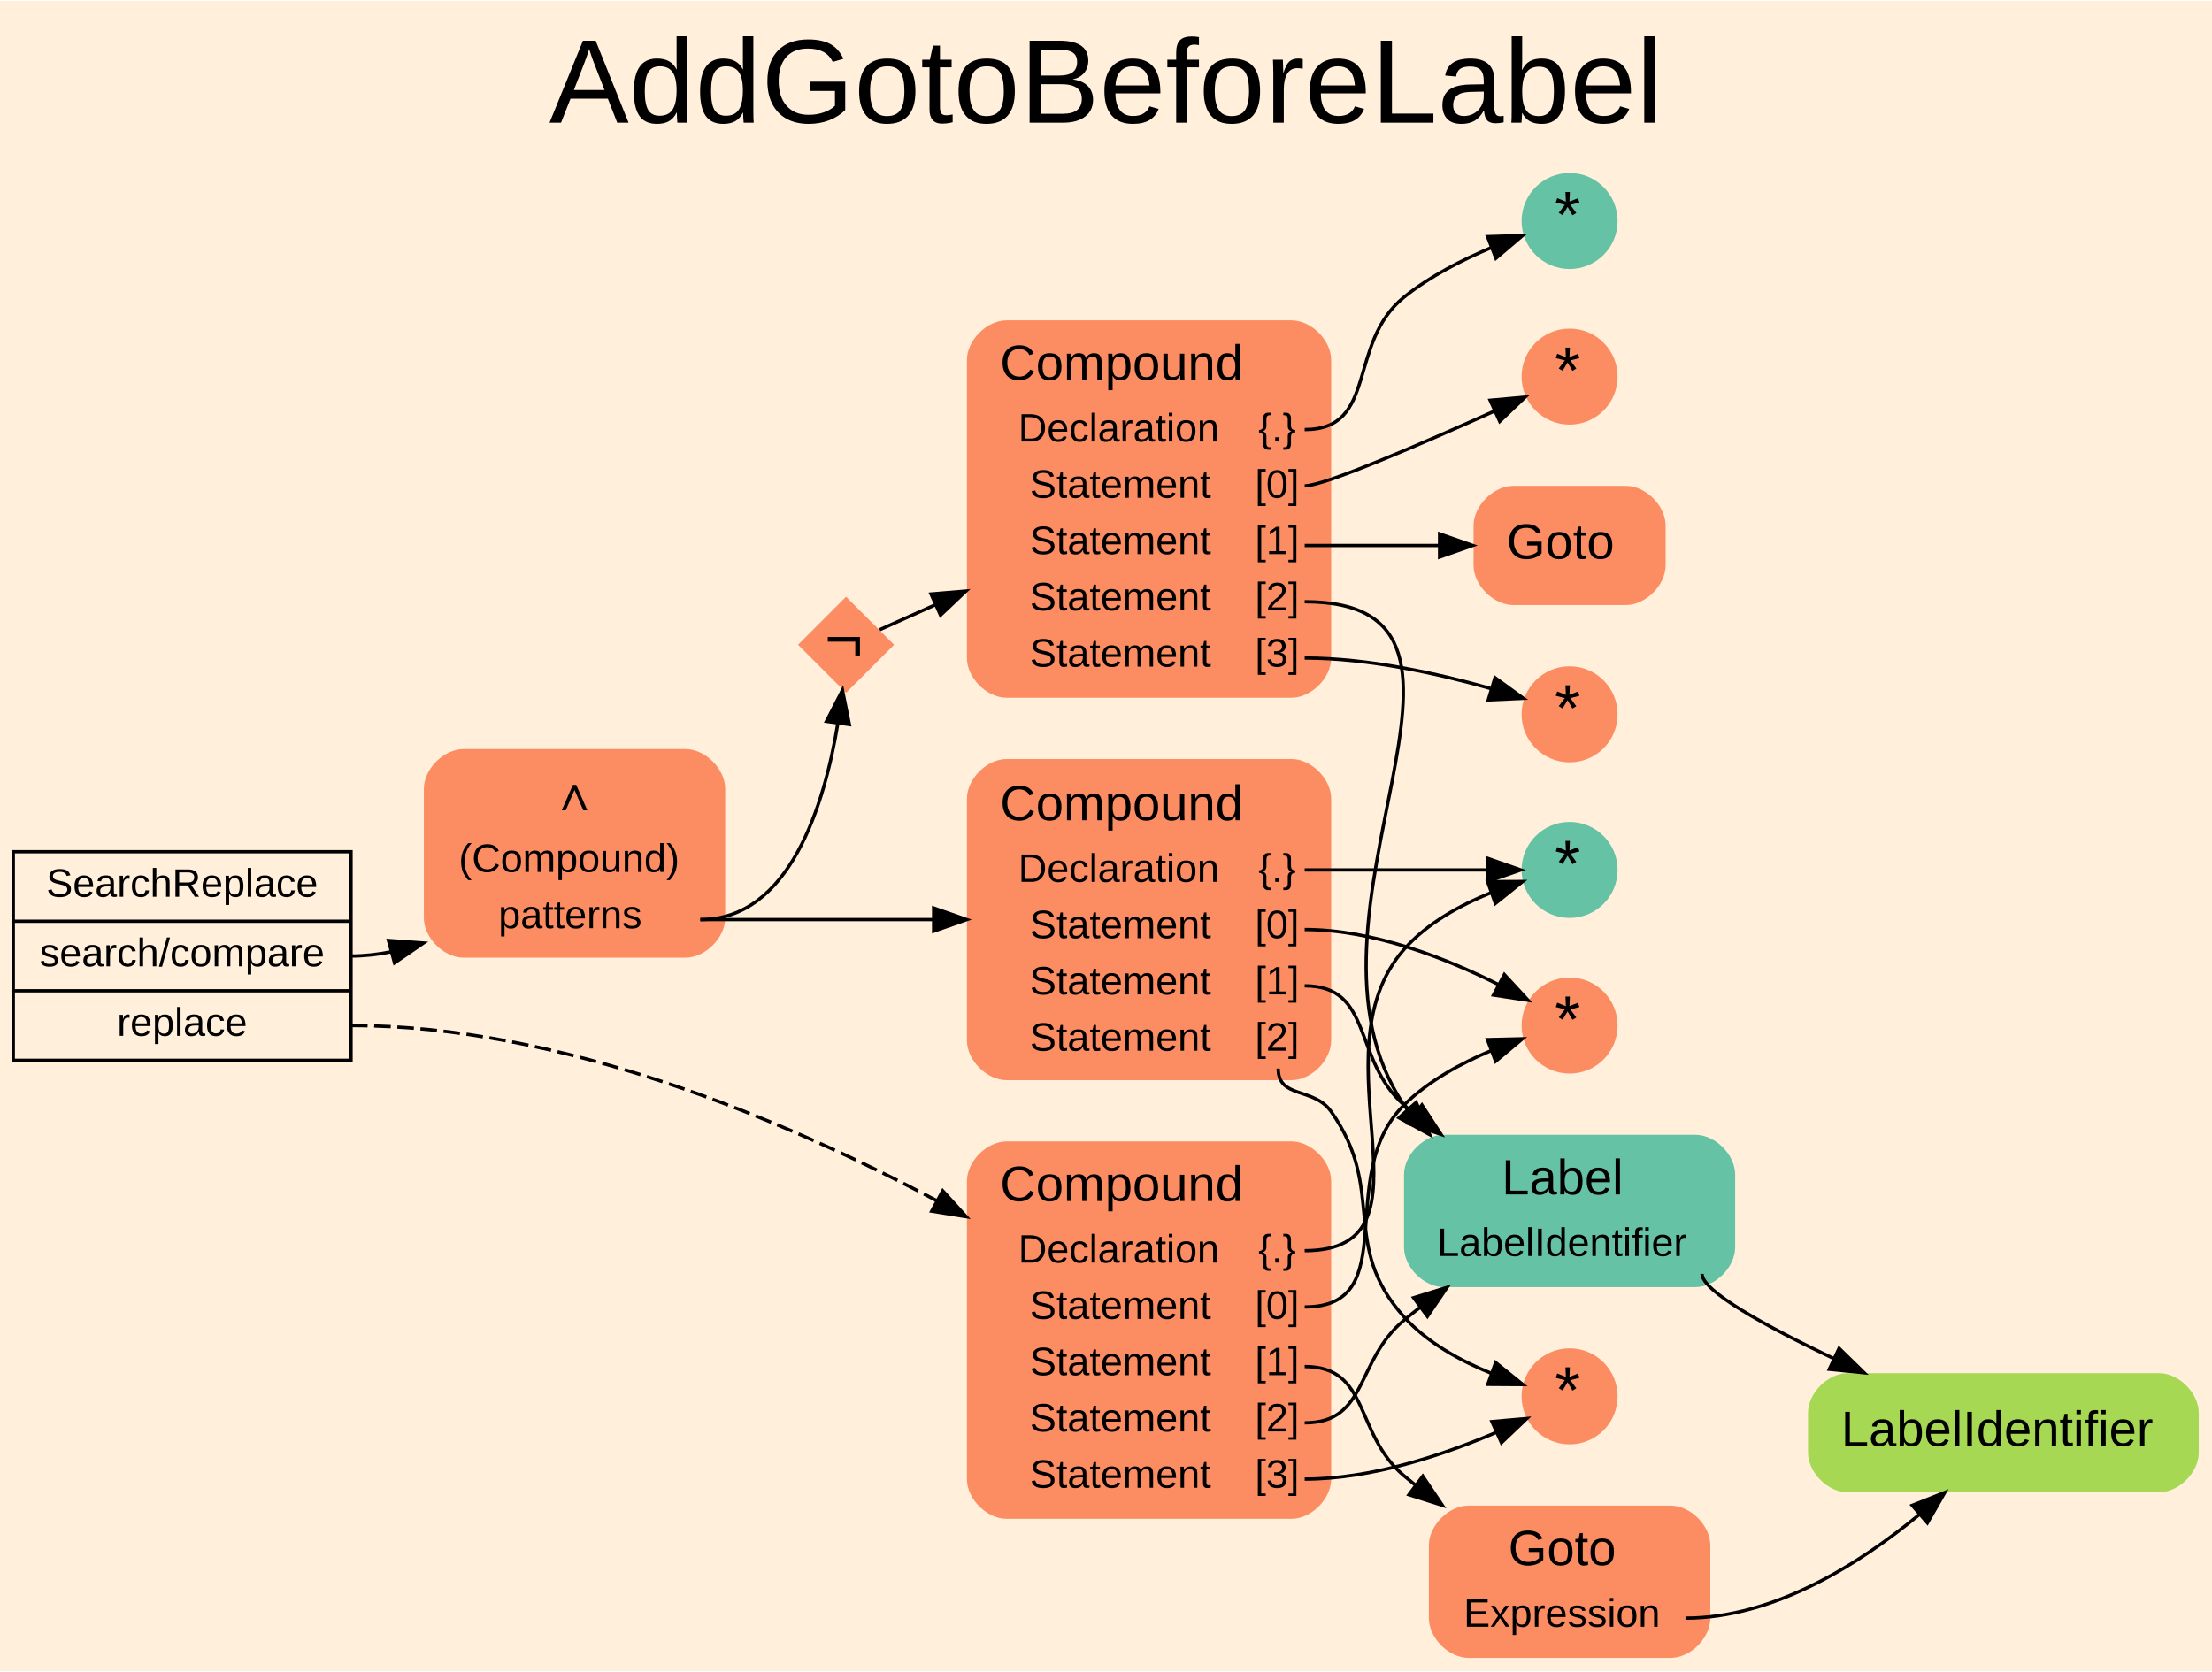
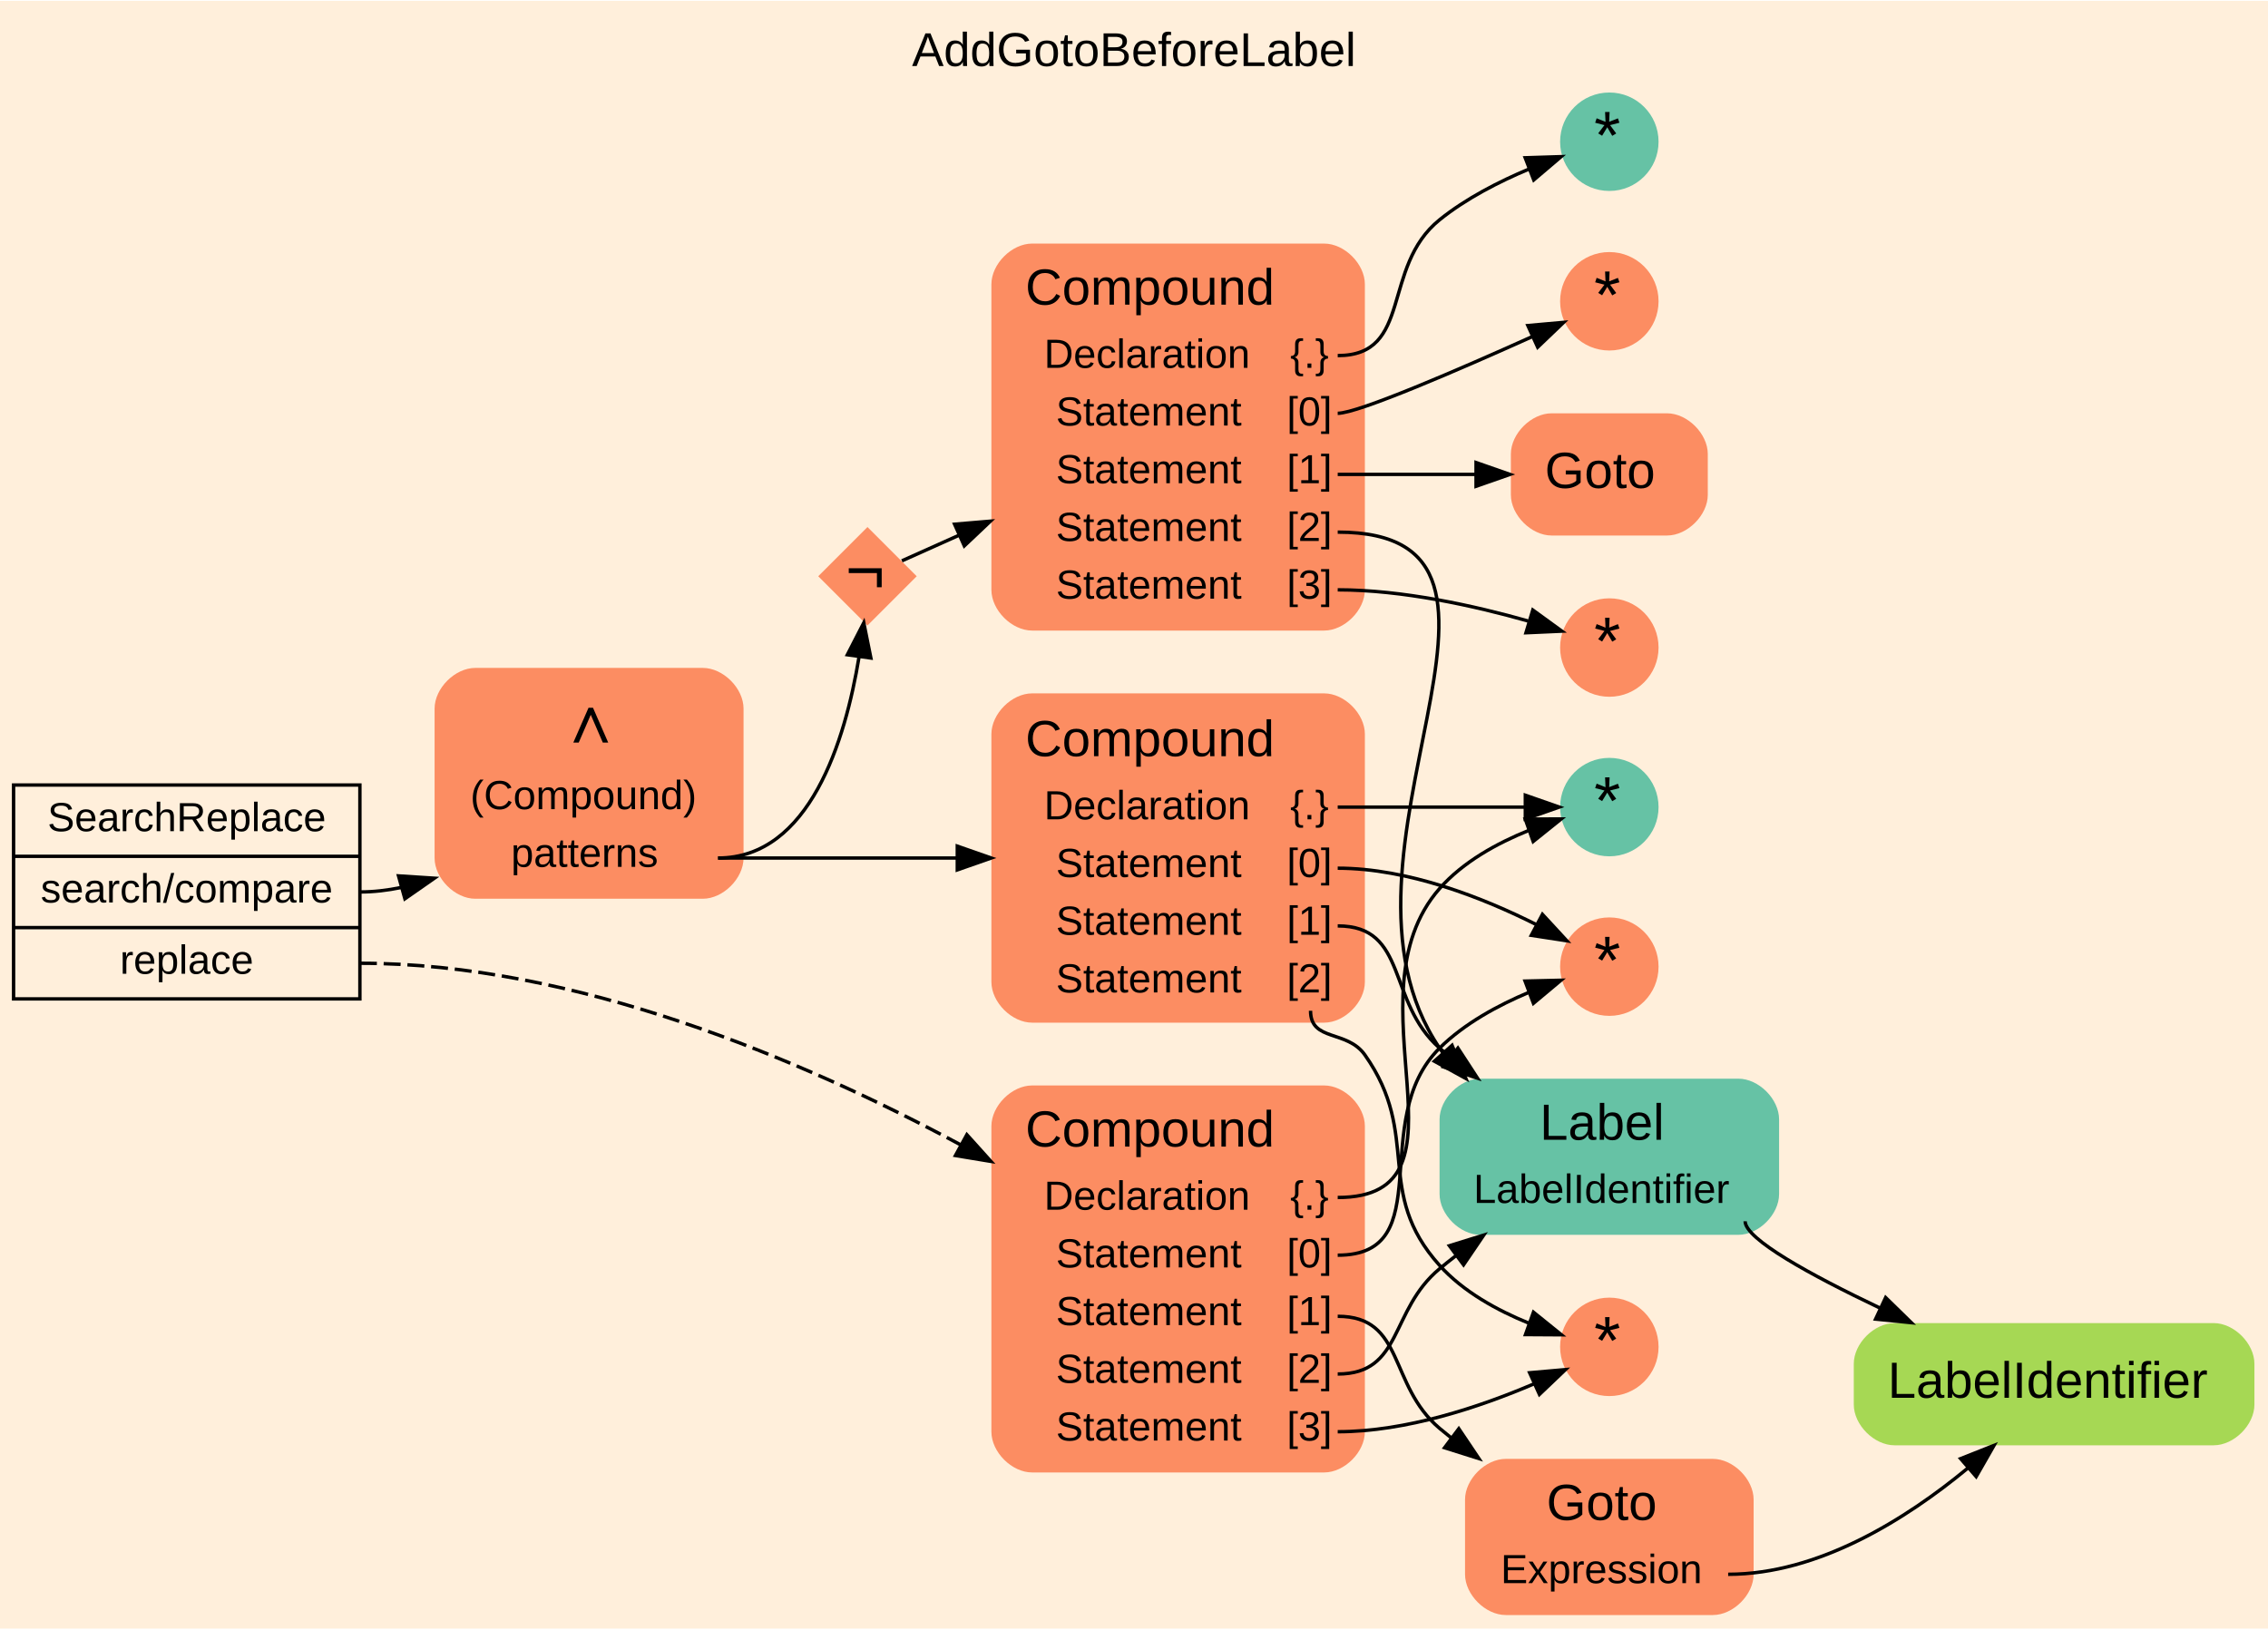
- <svg xmlns="http://www.w3.org/2000/svg" width="668pt" height="505pt" viewBox="0.00 0.00 668.00 504.50">
-   <g id="graph0" class="graph" transform="scale(1 1) rotate(0) translate(4 500.5)">
-     <polygon fill="#ffefdb" stroke="transparent" points="-4,4 -4,-500.5 664,-500.5 664,4 -4,4" />
-     <text text-anchor="middle" x="330" y="-463.7" font-family="Arial" font-size="36.00" fill="#000000">AddGotoBeforeLabel</text>
+ <svg xmlns="http://www.w3.org/2000/svg" width="668pt" height="480pt" viewBox="0.00 0.00 668.00 479.50">
+   <g id="graph0" class="graph" transform="scale(1 1) rotate(0) translate(4 475.5)">
+     <polygon fill="#ffefdb" stroke="transparent" points="-4,4 -4,-475.5 664,-475.5 664,4 -4,4" />
+     <text text-anchor="middle" x="330" y="-456.3" font-family="Arial" font-size="14.00" fill="#000000">AddGotoBeforeLabel</text>
    <g id="node1" class="node">
-       <polygon fill="#ffefdb" stroke="#000000" points="0,-180.5 0,-243.5 102,-243.5 102,-180.5 0,-180.5" />
-       <text text-anchor="middle" x="51" y="-229.9" font-family="Arial" font-size="12.00" fill="#000000">SearchReplace</text>
-       <polyline fill="none" stroke="#000000" points="0,-222.5 102,-222.5 " />
-       <text text-anchor="middle" x="51" y="-208.9" font-family="Arial" font-size="12.00" fill="#000000">search/compare</text>
-       <polyline fill="none" stroke="#000000" points="0,-201.5 102,-201.5 " />
-       <text text-anchor="middle" x="51" y="-187.9" font-family="Arial" font-size="12.00" fill="#000000">replace</text>
+       <polygon fill="#ffefdb" stroke="#000000" points="0,-181.5 0,-244.5 102,-244.5 102,-181.5 0,-181.5" />
+       <text text-anchor="middle" x="51" y="-230.9" font-family="Arial" font-size="12.00" fill="#000000">SearchReplace</text>
+       <polyline fill="none" stroke="#000000" points="0,-223.5 102,-223.5 " />
+       <text text-anchor="middle" x="51" y="-209.9" font-family="Arial" font-size="12.00" fill="#000000">search/compare</text>
+       <polyline fill="none" stroke="#000000" points="0,-202.5 102,-202.5 " />
+       <text text-anchor="middle" x="51" y="-188.9" font-family="Arial" font-size="12.00" fill="#000000">replace</text>
    </g>
    <g id="node2" class="node">
-       <path fill="#fc8d62" stroke="transparent" d="M203,-274.5C203,-274.5 136,-274.5 136,-274.5 130,-274.5 124,-268.5 124,-262.5 124,-262.5 124,-223.5 124,-223.5 124,-217.5 130,-211.5 136,-211.5 136,-211.5 203,-211.5 203,-211.5 209,-211.5 215,-217.5 215,-223.5 215,-223.5 215,-262.5 215,-262.5 215,-268.5 209,-274.5 203,-274.5" />
-       <text text-anchor="start" x="162" y="-256" font-family="Arial" font-size="15.00" fill="#000000">∧</text>
+       <path fill="#fc8d62" stroke="transparent" d="M203,-279C203,-279 136,-279 136,-279 130,-279 124,-273 124,-267 124,-267 124,-223 124,-223 124,-217 130,-211 136,-211 136,-211 203,-211 203,-211 209,-211 215,-217 215,-223 215,-223 215,-267 215,-267 215,-273 209,-279 203,-279" />
+       <text text-anchor="start" x="160" y="-257" font-family="Arial" font-size="20.00" fill="#000000">∧</text>
      <text text-anchor="start" x="134.5" y="-237.4" font-family="Arial" font-size="12.00" fill="#000000">(Compound)</text>
      <text text-anchor="start" x="146.5" y="-220.4" font-family="Arial" font-size="12.00" fill="#000000">patterns</text>
    </g>
    <g id="edge1" class="edge">
-       <path fill="none" stroke="#000000" d="M102,-212C106.02,-212 110.061,-212.46 114.06,-213.267" />
-       <polygon fill="#000000" stroke="#000000" points="113.306,-216.689 123.874,-215.926 115.137,-209.933 113.306,-216.689" />
+       <path fill="none" stroke="#000000" d="M102,-213C106.043,-213 110.102,-213.475 114.113,-214.308" />
+       <polygon fill="#000000" stroke="#000000" points="113.377,-217.736 123.95,-217.053 115.258,-210.994 113.377,-217.736" />
    </g>
    <g id="node15" class="node">
      <path fill="#fc8d62" stroke="transparent" d="M386,-156C386,-156 300,-156 300,-156 294,-156 288,-150 288,-144 288,-144 288,-54 288,-54 288,-48 294,-42 300,-42 300,-42 386,-42 386,-42 392,-42 398,-48 398,-54 398,-54 398,-144 398,-144 398,-150 392,-156 386,-156" />
      <text text-anchor="start" x="298" y="-138" font-family="Arial" font-size="15.00" fill="#000000">Compound</text>
      <text text-anchor="start" x="303.5" y="-119.4" font-family="Arial" font-size="12.00" fill="#000000">Declaration</text>
      <text text-anchor="start" x="376" y="-119.4" font-family="Arial" font-size="12.00" fill="#000000">{.}</text>
      <text text-anchor="start" x="307" y="-102.4" font-family="Arial" font-size="12.00" fill="#000000">Statement</text>
      <text text-anchor="start" x="375" y="-102.4" font-family="Arial" font-size="12.00" fill="#000000">[0]</text>
      <text text-anchor="start" x="307" y="-85.4" font-family="Arial" font-size="12.00" fill="#000000">Statement</text>
      <text text-anchor="start" x="375" y="-85.4" font-family="Arial" font-size="12.00" fill="#000000">[1]</text>
      <text text-anchor="start" x="307" y="-68.4" font-family="Arial" font-size="12.00" fill="#000000">Statement</text>
      <text text-anchor="start" x="375" y="-68.4" font-family="Arial" font-size="12.00" fill="#000000">[2]</text>
      <text text-anchor="start" x="307" y="-51.4" font-family="Arial" font-size="12.00" fill="#000000">Statement</text>
      <text text-anchor="start" x="375" y="-51.4" font-family="Arial" font-size="12.00" fill="#000000">[3]</text>
    </g>
    <g id="edge2" class="edge">
-       <path fill="none" stroke="#000000" stroke-dasharray="5,2" d="M102,-191C165.111,-191 231.766,-163.123 278.941,-138.06" />
-       <polygon fill="#000000" stroke="#000000" points="280.685,-141.096 287.813,-133.257 277.353,-134.94 280.685,-141.096" />
+       <path fill="none" stroke="#000000" stroke-dasharray="5,2" d="M102,-192C165.198,-192 231.845,-163.82 278.994,-138.485" />
+       <polygon fill="#000000" stroke="#000000" points="280.771,-141.502 287.861,-133.63 277.409,-135.362 280.771,-141.502" />
    </g>
    <g id="node3" class="node">
      <path fill="#fc8d62" stroke="transparent" d="M386,-271.5C386,-271.5 300,-271.5 300,-271.5 294,-271.5 288,-265.5 288,-259.5 288,-259.5 288,-186.5 288,-186.5 288,-180.5 294,-174.5 300,-174.5 300,-174.5 386,-174.5 386,-174.5 392,-174.5 398,-180.5 398,-186.5 398,-186.5 398,-259.5 398,-259.5 398,-265.5 392,-271.5 386,-271.5" />
      <text text-anchor="start" x="298" y="-253" font-family="Arial" font-size="15.00" fill="#000000">Compound</text>
      <text text-anchor="start" x="303.5" y="-234.4" font-family="Arial" font-size="12.00" fill="#000000">Declaration</text>
      <text text-anchor="start" x="376" y="-234.4" font-family="Arial" font-size="12.00" fill="#000000">{.}</text>
      <text text-anchor="start" x="307" y="-217.4" font-family="Arial" font-size="12.00" fill="#000000">Statement</text>
      <text text-anchor="start" x="375" y="-217.4" font-family="Arial" font-size="12.00" fill="#000000">[0]</text>
      <text text-anchor="start" x="307" y="-200.4" font-family="Arial" font-size="12.00" fill="#000000">Statement</text>
      <text text-anchor="start" x="375" y="-200.4" font-family="Arial" font-size="12.00" fill="#000000">[1]</text>
      <text text-anchor="start" x="307" y="-183.4" font-family="Arial" font-size="12.00" fill="#000000">Statement</text>
      <text text-anchor="start" x="375" y="-183.4" font-family="Arial" font-size="12.00" fill="#000000">[2]</text>
    </g>
    <g id="edge3" class="edge">
      <path fill="none" stroke="#000000" d="M207.5,-223C230.45,-223 255.587,-223 277.91,-223" />
      <polygon fill="#000000" stroke="#000000" points="277.951,-226.5 287.951,-223 277.951,-219.5 277.951,-226.5" />
    </g>
    <g id="node9" class="node">
      <polygon fill="#fc8d62" stroke="#000000" stroke-width="0" points="251.5,-320.5 237,-306 251.5,-291.5 266,-306 251.5,-320.5" />
      <text text-anchor="start" x="245" y="-301" font-family="Arial" font-size="20.00" fill="#000000">¬</text>
    </g>
    <g id="edge4" class="edge">
      <path fill="none" stroke="#000000" d="M207.5,-223C234.493,-223 244.975,-257.692 249.012,-282.219" />
      <polygon fill="#000000" stroke="#000000" points="245.569,-282.872 250.413,-292.294 252.502,-281.907 245.569,-282.872" />
    </g>
    <g id="node4" class="node">
      <ellipse fill="#66c2a5" stroke="#000000" stroke-width="0" cx="470" cy="-238" rx="14.5" ry="14.5" />
      <text text-anchor="start" x="465.5" y="-233" font-family="Arial" font-size="20.00" fill="#000000">*</text>
    </g>
    <g id="edge5" class="edge">
      <path fill="none" stroke="#000000" d="M390,-238C408.507,-238 429.422,-238 445.224,-238" />
      <polygon fill="#000000" stroke="#000000" points="445.255,-241.5 455.255,-238 445.255,-234.5 445.255,-241.5" />
    </g>
    <g id="node5" class="node">
      <ellipse fill="#fc8d62" stroke="#000000" stroke-width="0" cx="470" cy="-191" rx="14.5" ry="14.5" />
      <text text-anchor="start" x="465.5" y="-186" font-family="Arial" font-size="20.00" fill="#000000">*</text>
    </g>
    <g id="edge6" class="edge">
      <path fill="none" stroke="#000000" d="M390,-220C410.798,-220 432.915,-211.23 448.61,-203.335" />
      <polygon fill="#000000" stroke="#000000" points="450.296,-206.403 457.484,-198.619 447.011,-200.222 450.296,-206.403" />
    </g>
    <g id="node6" class="node">
      <path fill="#66c2a5" stroke="transparent" d="M508,-158C508,-158 432,-158 432,-158 426,-158 420,-152 420,-146 420,-146 420,-124 420,-124 420,-118 426,-112 432,-112 432,-112 508,-112 508,-112 514,-112 520,-118 520,-124 520,-124 520,-146 520,-146 520,-152 514,-158 508,-158" />
      <text text-anchor="start" x="449.5" y="-140" font-family="Arial" font-size="15.00" fill="#000000">Label</text>
      <text text-anchor="start" x="430" y="-121.4" font-family="Arial" font-size="12.00" fill="#000000">LabelIdentifier</text>
    </g>
    <g id="edge7" class="edge">
      <path fill="none" stroke="#000000" d="M390,-203C410.827,-203 404.379,-180.775 420,-167 420.978,-166.137 421.982,-165.282 423.007,-164.435" />
      <polygon fill="#000000" stroke="#000000" points="425.4,-167.009 431.181,-158.13 421.125,-161.466 425.4,-167.009" />
    </g>
    <g id="node8" class="node">
      <ellipse fill="#fc8d62" stroke="#000000" stroke-width="0" cx="470" cy="-79" rx="14.5" ry="14.5" />
      <text text-anchor="start" x="465.5" y="-74" font-family="Arial" font-size="20.00" fill="#000000">*</text>
    </g>
    <g id="edge8" class="edge">
      <path fill="none" stroke="#000000" d="M382,-178C382,-168.838 392.716,-172.485 398,-165 414.863,-141.114 400.455,-124.746 420,-103 426.995,-95.216 437.064,-89.716 446.334,-85.963" />
      <polygon fill="#000000" stroke="#000000" points="447.655,-89.208 455.898,-82.551 445.303,-82.615 447.655,-89.208" />
    </g>
    <g id="node7" class="node">
      <path fill="#a6d854" stroke="transparent" d="M648,-86C648,-86 554,-86 554,-86 548,-86 542,-80 542,-74 542,-74 542,-62 542,-62 542,-56 548,-50 554,-50 554,-50 648,-50 648,-50 654,-50 660,-56 660,-62 660,-62 660,-74 660,-74 660,-80 654,-86 648,-86" />
      <text text-anchor="start" x="552" y="-64" font-family="Arial" font-size="15.00" fill="#000000">LabelIdentifier</text>
    </g>
    <g id="edge9" class="edge">
      <path fill="none" stroke="#000000" d="M510,-116C510,-110.768 529.061,-100.271 549.735,-90.424" />
      <polygon fill="#000000" stroke="#000000" points="551.383,-93.518 558.963,-86.115 548.421,-87.175 551.383,-93.518" />
    </g>
    <g id="node10" class="node">
      <path fill="#fc8d62" stroke="transparent" d="M386,-404C386,-404 300,-404 300,-404 294,-404 288,-398 288,-392 288,-392 288,-302 288,-302 288,-296 294,-290 300,-290 300,-290 386,-290 386,-290 392,-290 398,-296 398,-302 398,-302 398,-392 398,-392 398,-398 392,-404 386,-404" />
      <text text-anchor="start" x="298" y="-386" font-family="Arial" font-size="15.00" fill="#000000">Compound</text>
      <text text-anchor="start" x="303.5" y="-367.4" font-family="Arial" font-size="12.00" fill="#000000">Declaration</text>
      <text text-anchor="start" x="376" y="-367.4" font-family="Arial" font-size="12.00" fill="#000000">{.}</text>
      <text text-anchor="start" x="307" y="-350.4" font-family="Arial" font-size="12.00" fill="#000000">Statement</text>
      <text text-anchor="start" x="375" y="-350.4" font-family="Arial" font-size="12.00" fill="#000000">[0]</text>
      <text text-anchor="start" x="307" y="-333.4" font-family="Arial" font-size="12.00" fill="#000000">Statement</text>
      <text text-anchor="start" x="375" y="-333.4" font-family="Arial" font-size="12.00" fill="#000000">[1]</text>
      <text text-anchor="start" x="307" y="-316.4" font-family="Arial" font-size="12.00" fill="#000000">Statement</text>
      <text text-anchor="start" x="375" y="-316.4" font-family="Arial" font-size="12.00" fill="#000000">[2]</text>
      <text text-anchor="start" x="307" y="-299.4" font-family="Arial" font-size="12.00" fill="#000000">Statement</text>
      <text text-anchor="start" x="375" y="-299.4" font-family="Arial" font-size="12.00" fill="#000000">[3]</text>
    </g>
    <g id="edge10" class="edge">
      <path fill="none" stroke="#000000" d="M261.642,-310.544C266.248,-312.608 272.115,-315.237 278.583,-318.135" />
      <polygon fill="#000000" stroke="#000000" points="277.156,-321.331 287.712,-322.226 280.018,-314.943 277.156,-321.331" />
    </g>
    <g id="edge14" class="edge">
      <path fill="none" stroke="#000000" d="M390,-319C458.859,-319 381.344,-223.984 420,-167 420.344,-166.494 420.698,-165.994 421.063,-165.5" />
      <polygon fill="#000000" stroke="#000000" points="423.682,-167.821 427.761,-158.043 418.474,-163.143 423.682,-167.821" />
    </g>
    <g id="node11" class="node">
      <ellipse fill="#66c2a5" stroke="#000000" stroke-width="0" cx="470" cy="-434" rx="14.5" ry="14.5" />
      <text text-anchor="start" x="465.5" y="-429" font-family="Arial" font-size="20.00" fill="#000000">*</text>
    </g>
    <g id="edge11" class="edge">
      <path fill="none" stroke="#000000" d="M390,-371C412.222,-371 402.71,-397.04 420,-411 427.778,-417.28 437.55,-422.268 446.387,-425.972" />
      <polygon fill="#000000" stroke="#000000" points="445.221,-429.274 455.81,-429.608 447.741,-422.743 445.221,-429.274" />
    </g>
    <g id="node12" class="node">
      <ellipse fill="#fc8d62" stroke="#000000" stroke-width="0" cx="470" cy="-387" rx="14.5" ry="14.5" />
      <text text-anchor="start" x="465.5" y="-382" font-family="Arial" font-size="20.00" fill="#000000">*</text>
    </g>
    <g id="edge12" class="edge">
      <path fill="none" stroke="#000000" d="M390,-354C396.026,-354 425.917,-366.96 447.396,-376.636" />
      <polygon fill="#000000" stroke="#000000" points="446.003,-379.848 456.556,-380.793 448.896,-373.474 446.003,-379.848" />
    </g>
    <g id="node13" class="node">
      <path fill="#fc8d62" stroke="transparent" d="M487,-354C487,-354 453,-354 453,-354 447,-354 441,-348 441,-342 441,-342 441,-330 441,-330 441,-324 447,-318 453,-318 453,-318 487,-318 487,-318 493,-318 499,-324 499,-330 499,-330 499,-342 499,-342 499,-348 493,-354 487,-354" />
      <text text-anchor="start" x="451" y="-332" font-family="Arial" font-size="15.00" fill="#000000">Goto</text>
    </g>
    <g id="edge13" class="edge">
      <path fill="none" stroke="#000000" d="M390,-336C403.261,-336 417.758,-336 430.724,-336" />
      <polygon fill="#000000" stroke="#000000" points="430.743,-339.5 440.743,-336 430.742,-332.5 430.743,-339.5" />
    </g>
    <g id="node14" class="node">
      <ellipse fill="#fc8d62" stroke="#000000" stroke-width="0" cx="470" cy="-285" rx="14.5" ry="14.5" />
      <text text-anchor="start" x="465.5" y="-280" font-family="Arial" font-size="20.00" fill="#000000">*</text>
    </g>
    <g id="edge15" class="edge">
      <path fill="none" stroke="#000000" d="M390,-302C409.151,-302 430.328,-297.281 446.081,-292.816" />
      <polygon fill="#000000" stroke="#000000" points="447.459,-296.056 456.029,-289.826 445.445,-289.353 447.459,-296.056" />
    </g>
    <g id="edge16" class="edge">
      <path fill="none" stroke="#000000" d="M390,-123C432.586,-123 391.892,-182.008 420,-214 426.907,-221.862 436.962,-227.374 446.247,-231.115" />
      <polygon fill="#000000" stroke="#000000" points="445.239,-234.471 455.834,-234.506 447.573,-227.871 445.239,-234.471" />
    </g>
    <g id="edge17" class="edge">
      <path fill="none" stroke="#000000" d="M390,-106C420.212,-106 398.535,-145.739 420,-167 427.335,-174.265 437.296,-179.655 446.398,-183.465" />
      <polygon fill="#000000" stroke="#000000" points="445.179,-186.746 455.771,-186.994 447.646,-180.195 445.179,-186.746" />
    </g>
    <g id="edge19" class="edge">
      <path fill="none" stroke="#000000" d="M390,-71C409.173,-71 405.244,-89.757 420,-102 421.531,-103.27 423.112,-104.535 424.727,-105.787" />
      <polygon fill="#000000" stroke="#000000" points="422.896,-108.786 433.016,-111.923 427.061,-103.16 422.896,-108.786" />
    </g>
    <g id="edge20" class="edge">
      <path fill="none" stroke="#000000" d="M390,-54C410.173,-54 431.958,-61.331 447.693,-68.054" />
      <polygon fill="#000000" stroke="#000000" points="446.528,-71.368 457.082,-72.3 449.413,-64.99 446.528,-71.368" />
    </g>
    <g id="node16" class="node">
      <path fill="#fc8d62" stroke="transparent" d="M500.5,-46C500.5,-46 439.5,-46 439.5,-46 433.5,-46 427.5,-40 427.5,-34 427.5,-34 427.5,-12 427.5,-12 427.5,-6 433.5,0 439.5,0 439.5,0 500.5,0 500.5,0 506.5,0 512.5,-6 512.5,-12 512.5,-12 512.5,-34 512.5,-34 512.5,-40 506.5,-46 500.5,-46" />
      <text text-anchor="start" x="451.5" y="-28" font-family="Arial" font-size="15.00" fill="#000000">Goto</text>
      <text text-anchor="start" x="438" y="-9.4" font-family="Arial" font-size="12.00" fill="#000000">Expression</text>
    </g>
    <g id="edge18" class="edge">
      <path fill="none" stroke="#000000" d="M390,-88C409.821,-88 404.854,-67.787 420,-55 421.132,-54.044 422.295,-53.095 423.481,-52.154" />
      <polygon fill="#000000" stroke="#000000" points="425.666,-54.891 431.576,-46.098 421.472,-49.286 425.666,-54.891" />
    </g>
    <g id="edge21" class="edge">
      <path fill="none" stroke="#000000" d="M505,-12C531.605,-12 557.4,-28.245 575.539,-43.236" />
      <polygon fill="#000000" stroke="#000000" points="573.462,-46.067 583.31,-49.973 578.047,-40.778 573.462,-46.067" />
    </g>
  </g>
</svg>
